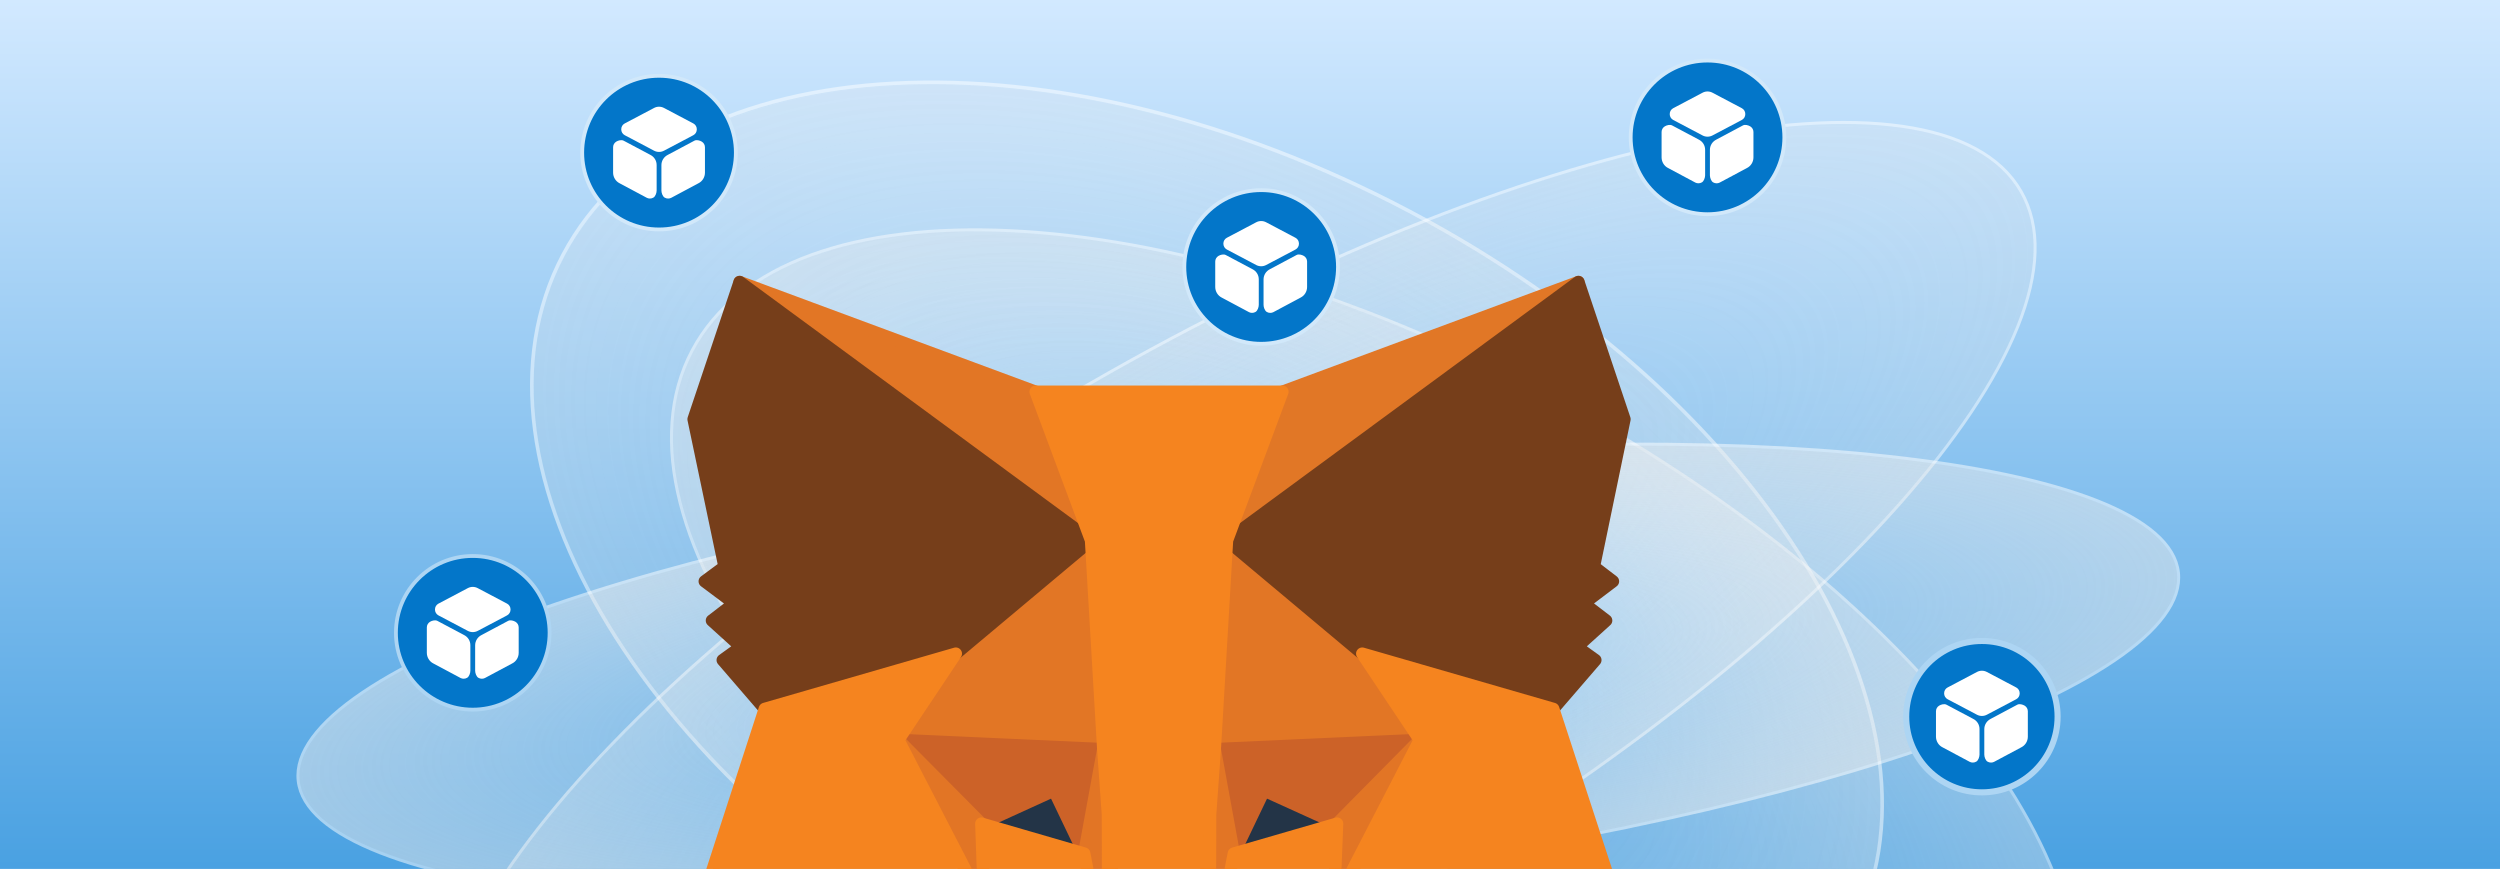
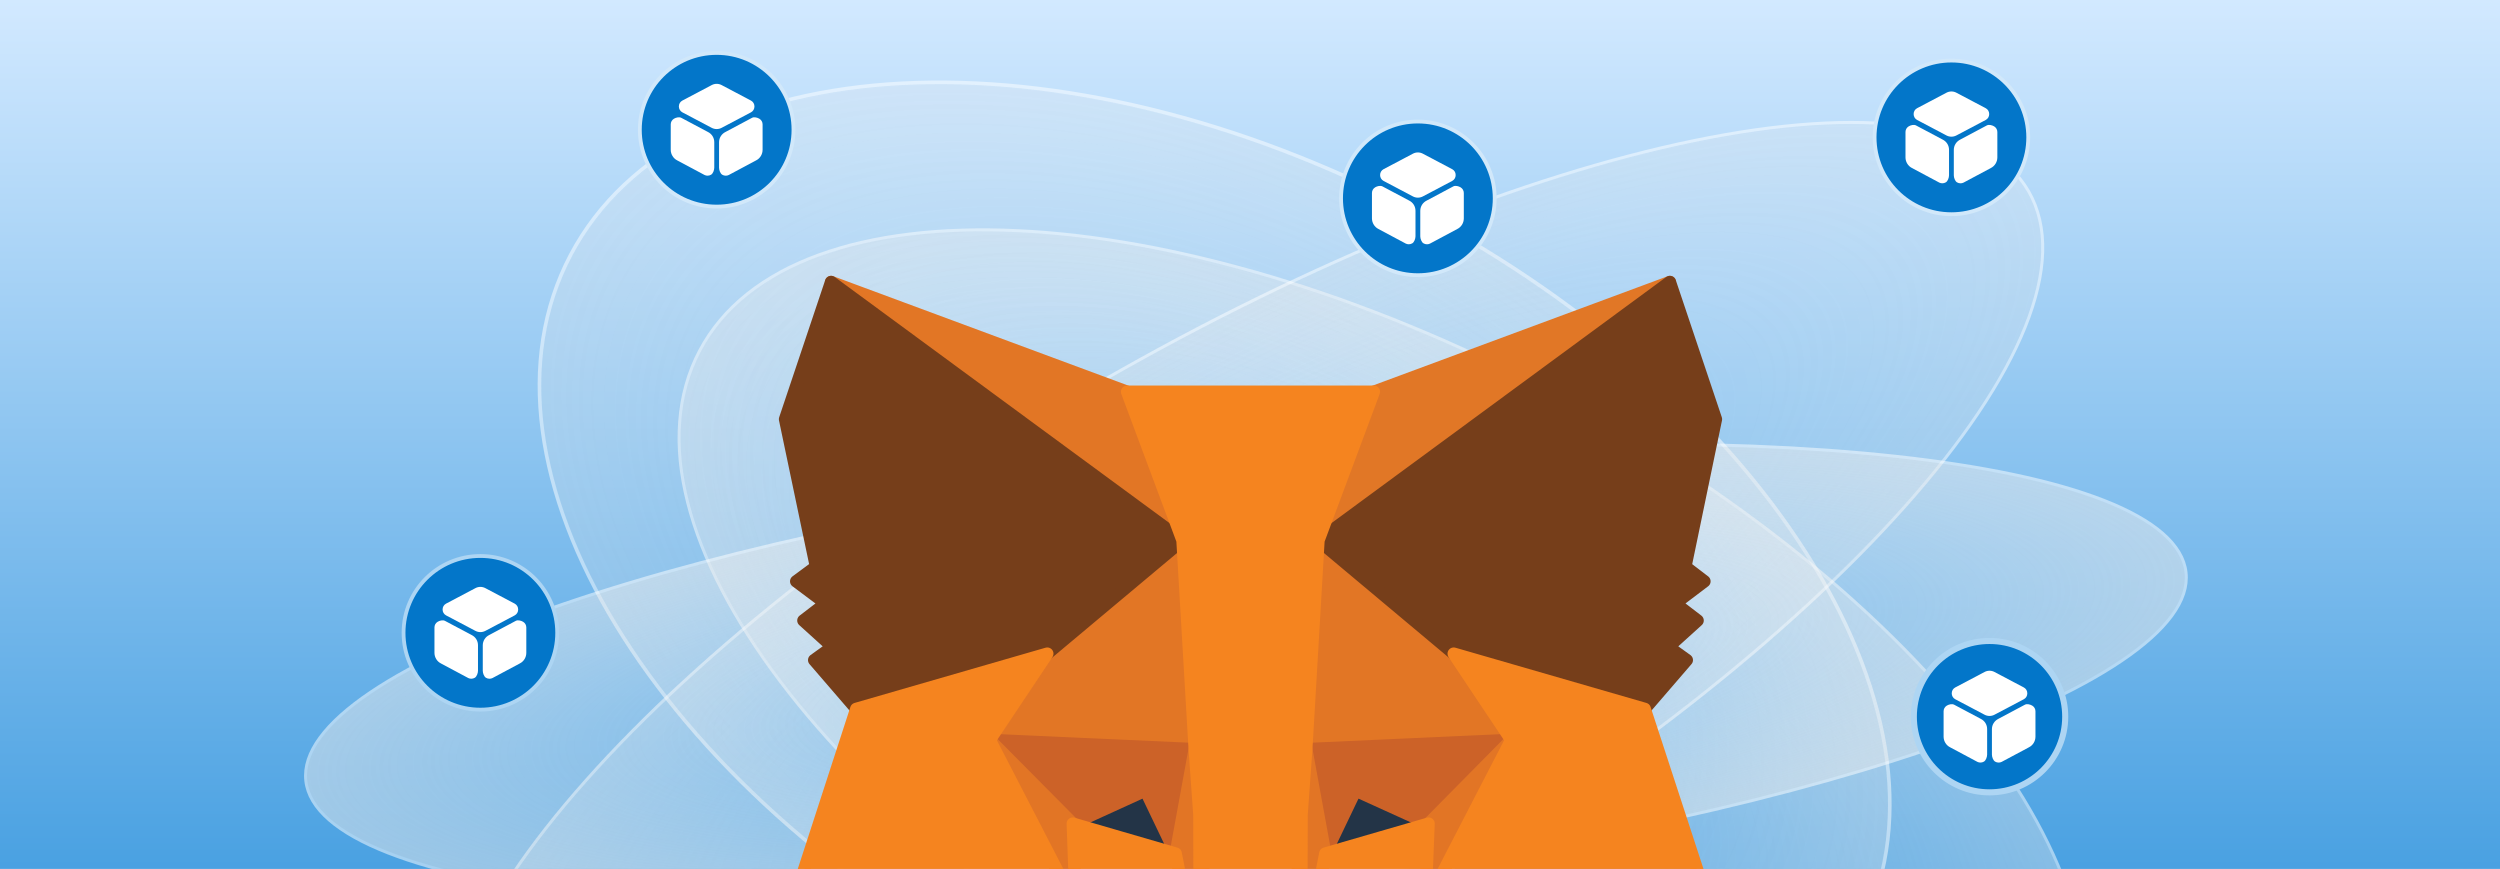
<svg xmlns="http://www.w3.org/2000/svg" width="328" height="114" viewBox="0 0 328 114" fill="none">
  <g clip-path="url(#clip0_1344_4478)">
    <rect width="328" height="114" fill="#F2F4F6" />
    <g opacity="0.8" filter="url(#filter0_f_1344_4478)">
      <path d="M277.679 215.325L152.424 402.875L598.645 423.026L583.771 -53.6L277.679 215.325Z" fill="#E27625" stroke="#E27625" stroke-width="7.652" stroke-linecap="round" stroke-linejoin="round" />
      <path d="M-293.003 -294.625L-225.679 26.225L-268.735 58L-204.542 106.05L-253.078 143.25L-189.668 200.6L-229.593 229.275L-138 335.45L277.69 215.325L572.039 -31.125L-192.799 -593L-293.003 -294.625Z" fill="#763E1A" stroke="#763E1A" stroke-width="7.652" stroke-linecap="round" stroke-linejoin="round" />
    </g>
    <rect width="328" height="136" fill="url(#paint0_linear_1344_4478)" />
    <g clip-path="url(#clip1_1344_4478)">
-       <path opacity="0.5" d="M269.868 140.582C263.795 152.08 248.314 157.285 228.081 156.317C207.864 155.35 182.98 148.219 158.228 135.146C133.475 122.072 113.556 105.54 101.36 89.388C89.153 73.222 84.725 57.501 90.798 46.003C96.871 34.505 112.351 29.3 132.585 30.268C152.802 31.235 177.685 38.366 202.438 51.439C227.191 64.513 247.109 81.045 259.306 97.197C271.512 113.363 275.941 129.084 269.868 140.582Z" fill="url(#paint1_radial_1344_4478)" fill-opacity="0.75" stroke="white" stroke-width="0.395" />
-       <path opacity="0.5" d="M242.842 122.668C235.528 136.517 219.475 144.122 199.364 145.168C179.258 146.215 155.14 140.701 131.784 128.365C108.428 116.029 90.277 99.218 79.805 82.022C69.331 64.821 66.562 47.276 73.877 33.427C81.192 19.577 97.244 11.973 117.356 10.926C137.462 9.88 161.58 15.394 184.936 27.73C208.292 40.066 226.443 56.876 236.914 74.072C247.388 91.273 250.157 108.818 242.842 122.668Z" fill="url(#paint2_radial_1344_4478)" fill-opacity="0.5" stroke="white" stroke-width="0.475" />
-       <path opacity="0.5" d="M265.145 25.088C267.823 29.726 267.557 35.808 264.719 42.872C261.882 49.933 256.487 57.942 248.969 66.397C233.933 83.305 210.434 101.965 182.034 118.362C153.633 134.759 125.724 145.78 103.563 150.347C92.481 152.631 82.848 153.298 75.315 152.225C67.778 151.151 62.378 148.34 59.7 143.702C57.022 139.063 57.288 132.981 60.126 125.918C62.963 118.856 68.358 110.848 75.877 102.393C90.912 85.484 114.412 66.825 142.812 50.428C171.212 34.031 199.122 23.01 221.283 18.443C232.364 16.159 241.997 15.491 249.531 16.565C257.067 17.639 262.468 20.45 265.145 25.088Z" fill="url(#paint3_radial_1344_4478)" fill-opacity="0.5" stroke="white" stroke-width="0.395" />
-       <path opacity="0.5" d="M285.805 75.106C286.009 76.938 285.375 78.838 283.946 80.782C282.517 82.728 280.301 84.708 277.368 86.691C271.502 90.657 262.803 94.613 251.908 98.335C230.121 105.779 199.592 112.274 165.489 116.053C131.385 119.833 100.176 120.179 77.287 117.685C65.841 116.439 56.487 114.483 49.895 111.898C46.599 110.605 44.004 109.159 42.183 107.573C40.364 105.988 39.329 104.274 39.126 102.441C38.923 100.608 39.557 98.709 40.985 96.764C42.414 94.818 44.63 92.838 47.563 90.855C53.43 86.889 62.129 82.933 73.024 79.211C94.811 71.767 125.339 65.272 159.443 61.493C193.546 57.714 224.756 57.368 247.645 59.861C259.09 61.107 268.444 63.063 275.036 65.648C278.333 66.941 280.928 68.387 282.749 69.973C284.568 71.558 285.602 73.273 285.805 75.106Z" fill="url(#paint4_radial_1344_4478)" stroke="white" stroke-width="0.395" />
-       <rect x="98.858" y="72.854" width="10.999" height="10.999" rx="5.5" fill="#C2C2C2" />
-       <path d="M106.756 76.315L104.705 75.233C104.489 75.117 104.227 75.117 104.011 75.233L101.96 76.315C101.81 76.395 101.718 76.549 101.718 76.725C101.718 76.898 101.81 77.055 101.96 77.135L104.011 78.218C104.119 78.276 104.24 78.305 104.358 78.305C104.476 78.305 104.597 78.276 104.705 78.218L106.756 77.135C106.906 77.055 106.998 76.902 106.998 76.725C106.998 76.549 106.906 76.395 106.756 76.315Z" fill="white" />
-       <path d="M103.742 78.505L101.878 77.515C101.73 77.444 101.51 77.499 101.373 77.583C101.232 77.67 101.15 77.815 101.15 77.976V79.752C101.15 80.058 101.324 80.354 101.602 80.493L103.513 81.513C103.578 81.545 103.65 81.561 103.722 81.561C103.808 81.561 103.893 81.539 103.968 81.494C104.109 81.41 104.191 81.164 104.191 81.003V79.227C104.194 78.918 104.021 78.64 103.742 78.505Z" fill="white" />
-       <path d="M107.343 77.585C107.202 77.501 106.981 77.441 106.837 77.515L104.977 78.506C104.699 78.644 104.525 78.918 104.525 79.228V81.003C104.525 81.164 104.607 81.411 104.748 81.495C104.823 81.54 104.909 81.562 104.994 81.562C105.066 81.562 105.138 81.546 105.203 81.514L107.114 80.493C107.393 80.354 107.566 80.062 107.566 79.753V77.978C107.566 77.816 107.484 77.671 107.343 77.585Z" fill="white" />
-       <rect x="76.385" y="9.946" width="20.159" height="20.159" rx="10.079" fill="#0376C9" />
-       <path d="M90.968 16.197L87.116 14.163C86.71 13.946 86.219 13.946 85.813 14.163L81.961 16.197C81.678 16.347 81.506 16.636 81.506 16.967C81.506 17.292 81.678 17.586 81.961 17.737L85.813 19.771C86.016 19.879 86.243 19.933 86.465 19.933C86.686 19.933 86.913 19.879 87.116 19.771L90.968 17.737C91.251 17.586 91.423 17.298 91.423 16.967C91.423 16.636 91.251 16.347 90.968 16.197Z" fill="white" />
-       <path d="M85.307 20.309L81.806 18.45C81.529 18.317 81.116 18.42 80.858 18.578C80.593 18.741 80.439 19.014 80.439 19.316V22.652C80.439 23.227 80.765 23.782 81.288 24.043L84.876 25.959C85 26.019 85.135 26.049 85.27 26.049C85.43 26.049 85.591 26.007 85.732 25.922C85.997 25.765 86.151 25.303 86.151 25V21.665C86.157 21.084 85.831 20.563 85.307 20.309Z" fill="white" />
-       <path d="M92.072 18.58C91.807 18.423 91.391 18.311 91.121 18.45L87.628 20.311C87.105 20.571 86.778 21.085 86.778 21.666V25C86.778 25.303 86.932 25.767 87.197 25.924C87.338 26.009 87.498 26.051 87.658 26.051C87.794 26.051 87.929 26.021 88.052 25.96L91.641 24.043C92.164 23.783 92.49 23.234 92.49 22.653V19.318C92.49 19.016 92.336 18.744 92.072 18.58Z" fill="white" />
-       <rect x="76.385" y="9.946" width="20.159" height="20.159" rx="10.079" stroke="#D1E8FA" stroke-width="0.5" />
-       <rect x="51.946" y="72.946" width="20.159" height="20.159" rx="10.079" fill="#0376C9" />
-       <path d="M66.53 79.197L62.677 77.163C62.272 76.946 61.78 76.946 61.375 77.163L57.522 79.197C57.239 79.347 57.068 79.636 57.068 79.967C57.068 80.292 57.239 80.586 57.522 80.737L61.375 82.771C61.578 82.879 61.805 82.933 62.026 82.933C62.247 82.933 62.474 82.879 62.677 82.771L66.53 80.737C66.812 80.586 66.984 80.298 66.984 79.967C66.984 79.636 66.812 79.347 66.53 79.197Z" fill="white" />
-       <path d="M60.869 83.309L57.367 81.45C57.09 81.317 56.678 81.42 56.419 81.578C56.154 81.741 56.001 82.014 56.001 82.316V85.652C56.001 86.227 56.327 86.782 56.85 87.043L60.438 88.959C60.561 89.019 60.697 89.049 60.832 89.049C60.992 89.049 61.152 89.007 61.294 88.922C61.558 88.765 61.712 88.303 61.712 88V84.665C61.718 84.084 61.392 83.563 60.869 83.309Z" fill="white" />
-       <path d="M67.633 81.58C67.368 81.423 66.953 81.311 66.682 81.45L63.189 83.311C62.666 83.571 62.34 84.085 62.34 84.666V88.001C62.34 88.303 62.494 88.767 62.758 88.924C62.9 89.009 63.06 89.051 63.22 89.051C63.355 89.051 63.491 89.021 63.614 88.96L67.202 87.043C67.725 86.783 68.052 86.234 68.052 85.653V82.318C68.052 82.016 67.898 81.743 67.633 81.58Z" fill="white" />
-       <rect x="51.946" y="72.946" width="20.159" height="20.159" rx="10.079" stroke="#ADD5F3" stroke-width="0.5" />
-       <rect x="155.385" y="24.946" width="20.159" height="20.159" rx="10.079" fill="#0376C9" />
-       <path d="M169.968 31.197L166.116 29.163C165.71 28.946 165.219 28.946 164.813 29.163L160.961 31.197C160.678 31.347 160.506 31.636 160.506 31.967C160.506 32.292 160.678 32.586 160.961 32.737L164.813 34.771C165.016 34.879 165.243 34.933 165.464 34.933C165.686 34.933 165.913 34.879 166.116 34.771L169.968 32.737C170.251 32.586 170.423 32.298 170.423 31.967C170.423 31.636 170.251 31.347 169.968 31.197Z" fill="white" />
-       <path d="M164.307 35.309L160.806 33.45C160.529 33.317 160.116 33.42 159.857 33.578C159.593 33.741 159.439 34.014 159.439 34.316V37.652C159.439 38.227 159.765 38.782 160.288 39.043L163.877 40.959C164 41.019 164.135 41.049 164.27 41.049C164.43 41.049 164.59 41.007 164.732 40.922C164.997 40.765 165.151 40.303 165.151 40V36.665C165.157 36.084 164.831 35.563 164.307 35.309Z" fill="white" />
-       <path d="M171.071 33.58C170.807 33.423 170.391 33.311 170.12 33.45L166.628 35.311C166.105 35.571 165.778 36.085 165.778 36.666V40.001C165.778 40.303 165.932 40.767 166.197 40.924C166.338 41.009 166.498 41.051 166.658 41.051C166.794 41.051 166.929 41.021 167.052 40.961L170.641 39.043C171.164 38.783 171.49 38.234 171.49 37.653V34.318C171.49 34.016 171.336 33.743 171.071 33.58Z" fill="white" />
-       <rect x="155.385" y="24.946" width="20.159" height="20.159" rx="10.079" stroke="#D1E8FA" stroke-width="0.5" />
-       <rect x="213.946" y="7.946" width="20.159" height="20.159" rx="10.079" fill="#0376C9" />
-       <path d="M228.53 14.197L224.677 12.163C224.272 11.946 223.78 11.946 223.375 12.163L219.522 14.197C219.24 14.347 219.068 14.636 219.068 14.967C219.068 15.292 219.24 15.586 219.522 15.737L223.375 17.771C223.577 17.879 223.805 17.933 224.026 17.933C224.247 17.933 224.475 17.879 224.677 17.771L228.53 15.737C228.812 15.586 228.984 15.298 228.984 14.967C228.984 14.636 228.812 14.347 228.53 14.197Z" fill="white" />
-       <path d="M222.869 18.309L219.368 16.45C219.091 16.317 218.678 16.42 218.419 16.578C218.154 16.741 218 17.014 218 17.316V20.652C218 21.227 218.327 21.782 218.85 22.043L222.438 23.959C222.561 24.019 222.697 24.049 222.832 24.049C222.992 24.049 223.152 24.007 223.294 23.922C223.558 23.765 223.712 23.303 223.712 23V19.665C223.718 19.084 223.392 18.563 222.869 18.309Z" fill="white" />
-       <path d="M229.633 16.58C229.368 16.423 228.953 16.311 228.682 16.45L225.189 18.311C224.666 18.571 224.34 19.085 224.34 19.666V23C224.34 23.303 224.494 23.767 224.758 23.924C224.9 24.009 225.06 24.051 225.22 24.051C225.355 24.051 225.491 24.021 225.614 23.96L229.202 22.043C229.725 21.783 230.052 21.234 230.052 20.653V17.318C230.052 17.016 229.898 16.744 229.633 16.58Z" fill="white" />
-       <rect x="213.946" y="7.946" width="20.159" height="20.159" rx="10.079" stroke="#D1E8FA" stroke-width="0.5" />
-       <rect x="250.095" y="84.095" width="19.861" height="19.861" rx="9.93" fill="#0376C9" />
-       <path d="M264.53 90.197L260.677 88.163C260.272 87.946 259.78 87.946 259.375 88.163L255.522 90.197C255.24 90.347 255.068 90.636 255.068 90.967C255.068 91.292 255.24 91.586 255.522 91.737L259.375 93.771C259.577 93.879 259.805 93.933 260.026 93.933C260.247 93.933 260.475 93.879 260.677 93.771L264.53 91.737C264.812 91.586 264.984 91.298 264.984 90.967C264.984 90.636 264.812 90.347 264.53 90.197Z" fill="white" />
-       <path d="M258.869 94.309L255.368 92.45C255.091 92.317 254.678 92.42 254.419 92.578C254.154 92.741 254 93.014 254 93.316V96.652C254 97.227 254.327 97.782 254.85 98.043L258.438 99.959C258.561 100.019 258.697 100.049 258.832 100.049C258.992 100.049 259.152 100.007 259.294 99.922C259.558 99.765 259.712 99.303 259.712 99V95.665C259.718 95.084 259.392 94.563 258.869 94.309Z" fill="white" />
-       <path d="M265.633 92.58C265.368 92.423 264.953 92.311 264.682 92.45L261.189 94.311C260.666 94.571 260.34 95.085 260.34 95.666V99.001C260.34 99.303 260.494 99.767 260.758 99.924C260.9 100.009 261.06 100.051 261.22 100.051C261.355 100.051 261.491 100.021 261.614 99.96L265.202 98.043C265.725 97.783 266.052 97.234 266.052 96.653V93.318C266.052 93.016 265.898 92.743 265.633 92.58Z" fill="white" />
-       <rect x="250.095" y="84.095" width="19.861" height="19.861" rx="9.93" stroke="#ADD5F3" stroke-width="0.798" />
+       <path opacity="0.5" d="M270.868 140.582C264.795 152.08 249.314 157.285 229.081 156.317C208.864 155.35 183.98 148.219 159.228 135.146C134.475 122.072 114.556 105.54 102.36 89.388C90.153 73.222 85.725 57.501 91.798 46.003C97.871 34.505 113.351 29.3 133.585 30.268C153.802 31.235 178.685 38.366 203.438 51.439C228.191 64.513 248.109 81.045 260.306 97.197C272.512 113.363 276.941 129.084 270.868 140.582Z" fill="url(#paint1_radial_1344_4478)" fill-opacity="0.75" stroke="white" stroke-width="0.395" />
+       <path opacity="0.5" d="M243.842 122.668C236.528 136.517 220.475 144.122 200.364 145.168C180.258 146.215 156.14 140.701 132.784 128.365C109.428 116.029 91.277 99.218 80.805 82.022C70.331 64.821 67.562 47.276 74.877 33.427C82.192 19.577 98.244 11.973 118.356 10.926C138.462 9.88 162.58 15.394 185.936 27.73C209.292 40.066 227.443 56.876 237.914 74.072C248.388 91.273 251.157 108.818 243.842 122.668Z" fill="url(#paint2_radial_1344_4478)" fill-opacity="0.5" stroke="white" stroke-width="0.475" />
+       <path opacity="0.5" d="M266.145 25.088C268.823 29.726 268.557 35.808 265.719 42.872C262.882 49.933 257.487 57.942 249.969 66.397C234.933 83.305 211.434 101.965 183.034 118.362C154.633 134.759 126.724 145.78 104.563 150.347C93.481 152.631 83.848 153.298 76.315 152.225C68.778 151.151 63.378 148.34 60.7 143.702C58.022 139.063 58.288 132.981 61.126 125.918C63.963 118.856 69.358 110.848 76.877 102.393C91.912 85.484 115.412 66.825 143.812 50.428C172.212 34.031 200.122 23.01 222.283 18.443C233.364 16.159 242.997 15.491 250.531 16.565C258.067 17.639 263.468 20.45 266.145 25.088Z" fill="url(#paint3_radial_1344_4478)" fill-opacity="0.5" stroke="white" stroke-width="0.395" />
+       <path opacity="0.5" d="M286.805 75.106C287.009 76.938 286.375 78.838 284.946 80.782C283.517 82.728 281.301 84.708 278.368 86.691C272.502 90.657 263.803 94.613 252.908 98.335C231.121 105.779 200.592 112.274 166.489 116.053C132.385 119.833 101.176 120.179 78.287 117.685C66.841 116.439 57.487 114.483 50.895 111.898C47.599 110.605 45.004 109.159 43.183 107.573C41.364 105.988 40.329 104.274 40.126 102.441C39.923 100.608 40.557 98.709 41.985 96.764C43.414 94.818 45.63 92.838 48.563 90.855C54.43 86.889 63.129 82.933 74.024 79.211C95.811 71.767 126.339 65.272 160.443 61.493C194.546 57.714 225.756 57.368 248.645 59.861C260.09 61.107 269.444 63.063 276.036 65.648C279.333 66.941 281.928 68.387 283.749 69.973C285.568 71.558 286.602 73.273 286.805 75.106Z" fill="url(#paint4_radial_1344_4478)" stroke="white" stroke-width="0.395" />
+       <rect x="52.946" y="72.946" width="20.159" height="20.159" rx="10.079" fill="#0376C9" />
+       <path d="M67.53 79.197L63.677 77.163C63.272 76.946 62.78 76.946 62.375 77.163L58.522 79.197C58.239 79.347 58.068 79.636 58.068 79.967C58.068 80.292 58.239 80.586 58.522 80.737L62.375 82.771C62.578 82.879 62.805 82.933 63.026 82.933C63.247 82.933 63.474 82.879 63.677 82.771L67.53 80.737C67.812 80.586 67.984 80.298 67.984 79.967C67.984 79.636 67.812 79.347 67.53 79.197Z" fill="white" />
+       <path d="M61.869 83.309L58.367 81.45C58.09 81.317 57.678 81.42 57.419 81.578C57.154 81.741 57.001 82.014 57.001 82.316V85.652C57.001 86.227 57.327 86.782 57.85 87.043L61.438 88.959C61.561 89.019 61.697 89.049 61.832 89.049C61.992 89.049 62.152 89.007 62.294 88.922C62.558 88.765 62.712 88.303 62.712 88V84.665C62.718 84.084 62.392 83.563 61.869 83.309Z" fill="white" />
+       <path d="M68.633 81.58C68.368 81.423 67.953 81.311 67.682 81.45L64.189 83.311C63.666 83.571 63.34 84.085 63.34 84.666V88.001C63.34 88.303 63.494 88.767 63.758 88.924C63.9 89.009 64.06 89.051 64.22 89.051C64.355 89.051 64.491 89.021 64.614 88.96L68.202 87.043C68.725 86.783 69.052 86.234 69.052 85.653V82.318C69.052 82.016 68.898 81.743 68.633 81.58Z" fill="white" />
+       <rect x="52.946" y="72.946" width="20.159" height="20.159" rx="10.079" stroke="#ADD5F3" stroke-width="0.5" />
+       <rect x="175.946" y="15.946" width="20.159" height="20.159" rx="10.079" fill="#0376C9" />
+       <path d="M190.53 22.197L186.677 20.163C186.272 19.946 185.78 19.946 185.375 20.163L181.522 22.197C181.24 22.347 181.068 22.636 181.068 22.967C181.068 23.292 181.24 23.586 181.522 23.737L185.375 25.771C185.577 25.879 185.805 25.933 186.026 25.933C186.247 25.933 186.475 25.879 186.677 25.771L190.53 23.737C190.812 23.586 190.984 23.298 190.984 22.967C190.984 22.636 190.812 22.347 190.53 22.197Z" fill="white" />
+       <path d="M184.869 26.309L181.368 24.45C181.091 24.317 180.678 24.42 180.419 24.578C180.154 24.741 180 25.014 180 25.316V28.652C180 29.227 180.327 29.782 180.85 30.043L184.438 31.959C184.561 32.019 184.697 32.049 184.832 32.049C184.992 32.049 185.152 32.007 185.294 31.922C185.558 31.765 185.712 31.303 185.712 31V27.665C185.718 27.084 185.392 26.563 184.869 26.309Z" fill="white" />
+       <path d="M191.633 24.58C191.368 24.423 190.953 24.311 190.682 24.45L187.189 26.311C186.666 26.571 186.34 27.085 186.34 27.666V31C186.34 31.303 186.494 31.767 186.758 31.924C186.9 32.009 187.06 32.051 187.22 32.051C187.355 32.051 187.491 32.021 187.614 31.96L191.202 30.043C191.725 29.783 192.052 29.234 192.052 28.653V25.318C192.052 25.016 191.898 24.744 191.633 24.58Z" fill="white" />
+       <rect x="175.946" y="15.946" width="20.159" height="20.159" rx="10.079" stroke="#D1E8FA" stroke-width="0.5" />
+       <rect x="83.946" y="6.946" width="20.159" height="20.159" rx="10.079" fill="#0376C9" />
+       <path d="M98.53 13.197L94.677 11.163C94.272 10.946 93.78 10.946 93.375 11.163L89.522 13.197C89.24 13.347 89.067 13.636 89.067 13.967C89.067 14.292 89.24 14.586 89.522 14.737L93.375 16.771C93.578 16.879 93.805 16.933 94.026 16.933C94.247 16.933 94.475 16.879 94.677 16.771L98.53 14.737C98.812 14.586 98.984 14.298 98.984 13.967C98.984 13.636 98.812 13.347 98.53 13.197Z" fill="white" />
+       <path d="M92.869 17.309L89.368 15.45C89.091 15.317 88.677 15.42 88.419 15.578C88.154 15.741 88.001 16.014 88.001 16.316V19.652C88.001 20.227 88.327 20.782 88.85 21.043L92.438 22.959C92.561 23.019 92.697 23.049 92.832 23.049C92.992 23.049 93.152 23.007 93.294 22.922C93.558 22.765 93.712 22.303 93.712 22V18.665C93.718 18.084 93.392 17.563 92.869 17.309Z" fill="white" />
+       <path d="M99.633 15.58C99.368 15.423 98.953 15.311 98.682 15.45L95.189 17.311C94.666 17.571 94.34 18.085 94.34 18.666V22C94.34 22.303 94.494 22.767 94.758 22.924C94.9 23.009 95.06 23.051 95.22 23.051C95.355 23.051 95.491 23.021 95.614 22.96L99.202 21.043C99.725 20.783 100.052 20.234 100.052 19.653V16.318C100.052 16.016 99.898 15.743 99.633 15.58Z" fill="white" />
+       <rect x="83.946" y="6.946" width="20.159" height="20.159" rx="10.079" stroke="#D1E8FA" stroke-width="0.5" />
+       <rect x="245.946" y="7.946" width="20.159" height="20.159" rx="10.079" fill="#0376C9" />
+       <path d="M260.53 14.197L256.677 12.163C256.272 11.946 255.78 11.946 255.375 12.163L251.522 14.197C251.24 14.347 251.068 14.636 251.068 14.967C251.068 15.292 251.24 15.586 251.522 15.737L255.375 17.771C255.577 17.879 255.805 17.933 256.026 17.933C256.247 17.933 256.475 17.879 256.677 17.771L260.53 15.737C260.812 15.586 260.984 15.298 260.984 14.967C260.984 14.636 260.812 14.347 260.53 14.197Z" fill="white" />
+       <path d="M254.869 18.309L251.368 16.45C251.091 16.317 250.678 16.42 250.419 16.578C250.154 16.741 250 17.014 250 17.316V20.652C250 21.227 250.327 21.782 250.85 22.043L254.438 23.959C254.561 24.019 254.697 24.049 254.832 24.049C254.992 24.049 255.152 24.007 255.294 23.922C255.558 23.765 255.712 23.303 255.712 23V19.665C255.718 19.084 255.392 18.563 254.869 18.309Z" fill="white" />
+       <path d="M261.633 16.58C261.368 16.423 260.953 16.311 260.682 16.45L257.189 18.311C256.666 18.571 256.34 19.085 256.34 19.666V23C256.34 23.303 256.494 23.767 256.758 23.924C256.9 24.009 257.06 24.051 257.22 24.051C257.355 24.051 257.491 24.021 257.614 23.96L261.202 22.043C261.725 21.783 262.052 21.234 262.052 20.653V17.318C262.052 17.016 261.898 16.744 261.633 16.58Z" fill="white" />
+       <rect x="245.946" y="7.946" width="20.159" height="20.159" rx="10.079" stroke="#D1E8FA" stroke-width="0.5" />
+       <rect x="251.095" y="84.095" width="19.861" height="19.861" rx="9.93" fill="#0376C9" />
+       <path d="M265.53 90.197L261.677 88.163C261.272 87.946 260.78 87.946 260.375 88.163L256.522 90.197C256.24 90.347 256.068 90.636 256.068 90.967C256.068 91.292 256.24 91.586 256.522 91.737L260.375 93.771C260.577 93.879 260.805 93.933 261.026 93.933C261.247 93.933 261.475 93.879 261.677 93.771L265.53 91.737C265.812 91.586 265.984 91.298 265.984 90.967C265.984 90.636 265.812 90.347 265.53 90.197Z" fill="white" />
+       <path d="M259.869 94.309L256.368 92.45C256.091 92.317 255.678 92.42 255.419 92.578C255.154 92.741 255 93.014 255 93.316V96.652C255 97.227 255.327 97.782 255.85 98.043L259.438 99.959C259.561 100.019 259.697 100.049 259.832 100.049C259.992 100.049 260.152 100.007 260.294 99.922C260.558 99.765 260.712 99.303 260.712 99V95.665C260.718 95.084 260.392 94.563 259.869 94.309Z" fill="white" />
+       <path d="M266.633 92.58C266.368 92.423 265.953 92.311 265.682 92.45L262.189 94.311C261.666 94.571 261.34 95.085 261.34 95.666V99.001C261.34 99.303 261.494 99.767 261.758 99.924C261.9 100.009 262.06 100.051 262.22 100.051C262.355 100.051 262.491 100.021 262.614 99.96L266.202 98.043C266.725 97.783 267.052 97.234 267.052 96.653V93.318C267.052 93.016 266.898 92.743 266.633 92.58Z" fill="white" />
+       <rect x="251.095" y="84.095" width="19.861" height="19.861" rx="9.93" stroke="#ADD5F3" stroke-width="0.798" />
    </g>
-     <path d="M207.089 37L159.379 72.062L168.251 51.399L207.089 37Z" fill="#E17726" stroke="#E17726" stroke-width="1.626" stroke-linecap="round" stroke-linejoin="round" />
-     <path d="M97.04 37L144.325 72.39L135.878 51.399L97.04 37Z" fill="#E27625" stroke="#E27625" stroke-width="1.626" stroke-linecap="round" stroke-linejoin="round" />
-     <path d="M125.401 85.76L117.851 97.074L144.749 98.289L143.853 69.538L125.401 85.76Z" fill="#E27625" stroke="#E27625" stroke-width="1.626" stroke-linecap="round" stroke-linejoin="round" />
-     <path d="M178.728 85.76L159.993 69.211L159.379 98.289L186.278 97.074L178.728 85.76Z" fill="#E27625" stroke="#E27625" stroke-width="1.626" stroke-linecap="round" stroke-linejoin="round" />
-     <path d="M142.249 111.987L128.752 108.06L138.285 103.712L142.249 111.987Z" fill="#233447" stroke="#233447" stroke-width="1.626" stroke-linecap="round" stroke-linejoin="round" />
-     <path d="M161.881 111.987L165.845 103.712L175.425 108.06L161.881 111.987Z" fill="#233447" stroke="#233447" stroke-width="1.626" stroke-linecap="round" stroke-linejoin="round" />
-     <path d="M186.278 97.074L159.379 98.289L161.881 111.987L165.845 103.712L175.424 108.06L186.278 97.074Z" fill="#CC6228" stroke="#CC6228" stroke-width="1.626" stroke-linecap="round" stroke-linejoin="round" />
-     <path d="M128.752 108.06L138.285 103.712L142.249 111.987L144.75 98.289L117.851 97.074L128.752 108.06Z" fill="#CC6228" stroke="#CC6228" stroke-width="1.626" stroke-linecap="round" stroke-linejoin="round" />
-     <path d="M117.851 97.074L129.13 118.906L128.752 108.06L117.851 97.074Z" fill="#E27525" stroke="#E27525" stroke-width="1.626" stroke-linecap="round" stroke-linejoin="round" />
-     <path d="M175.424 108.06L174.999 118.906L186.278 97.074L175.424 108.06Z" fill="#E27525" stroke="#E27525" stroke-width="1.626" stroke-linecap="round" stroke-linejoin="round" />
-     <path d="M144.75 98.289L142.249 111.987L145.41 128.163L146.118 106.845L144.75 98.289Z" fill="#E27525" stroke="#E27525" stroke-width="1.626" stroke-linecap="round" stroke-linejoin="round" />
-     <path d="M159.378 98.289L158.057 106.798L158.718 128.163L161.88 111.987L159.378 98.289Z" fill="#E27525" stroke="#E27525" stroke-width="1.626" stroke-linecap="round" stroke-linejoin="round" />
-     <path d="M161.881 111.987L158.719 128.163L160.984 129.752L175 118.906L175.425 108.06L161.881 111.987Z" fill="#F5841F" stroke="#F5841F" stroke-width="1.626" stroke-linecap="round" stroke-linejoin="round" />
-     <path d="M128.752 108.06L129.13 118.906L143.146 129.752L145.411 128.163L142.249 111.987L128.752 108.06Z" fill="#F5841F" stroke="#F5841F" stroke-width="1.626" stroke-linecap="round" stroke-linejoin="round" />
-     <path d="M209.118 74.353L213.129 54.999L207.089 37L160.983 70.894L178.727 85.76L203.786 93.007L209.307 86.602L206.9 84.872L210.723 81.412L207.797 79.168L211.619 76.27L209.118 74.353Z" fill="#763E1A" stroke="#763E1A" stroke-width="1.626" stroke-linecap="round" stroke-linejoin="round" />
-     <path d="M91 54.999L95.058 74.353L92.463 76.27L96.333 79.168L93.407 81.412L97.229 84.872L94.823 86.602L100.344 93.007L125.402 85.76L143.146 70.894L97.04 37L91 54.999Z" fill="#763E1A" stroke="#763E1A" stroke-width="1.626" stroke-linecap="round" stroke-linejoin="round" />
-     <path d="M203.785 93.007L178.727 85.76L186.278 97.074L174.999 118.906L189.911 118.719H212.185L203.785 93.007Z" fill="#F5841F" stroke="#F5841F" stroke-width="1.626" stroke-linecap="round" stroke-linejoin="round" />
-     <path d="M125.402 85.76L100.344 93.007L91.991 118.719H114.218L129.13 118.906L117.852 97.074L125.402 85.76Z" fill="#F5841F" stroke="#F5841F" stroke-width="1.626" stroke-linecap="round" stroke-linejoin="round" />
-     <path d="M159.379 98.289L160.983 70.894L168.25 51.399H135.877L143.145 70.894L144.749 98.289L145.363 106.891L145.41 128.163H158.718L158.765 106.891L159.379 98.289Z" fill="#F5841F" stroke="#F5841F" stroke-width="1.626" stroke-linecap="round" stroke-linejoin="round" />
+     <path d="M219.089 37L171.379 72.062L180.251 51.399L219.089 37Z" fill="#E17726" stroke="#E17726" stroke-width="1.626" stroke-linecap="round" stroke-linejoin="round" />
+     <path d="M109.04 37L156.325 72.39L147.878 51.399L109.04 37Z" fill="#E27625" stroke="#E27625" stroke-width="1.626" stroke-linecap="round" stroke-linejoin="round" />
+     <path d="M137.401 85.76L129.851 97.074L156.749 98.289L155.853 69.538L137.401 85.76Z" fill="#E27625" stroke="#E27625" stroke-width="1.626" stroke-linecap="round" stroke-linejoin="round" />
+     <path d="M190.728 85.76L171.993 69.211L171.379 98.289L198.278 97.074L190.728 85.76Z" fill="#E27625" stroke="#E27625" stroke-width="1.626" stroke-linecap="round" stroke-linejoin="round" />
+     <path d="M154.249 111.987L140.752 108.06L150.285 103.712L154.249 111.987Z" fill="#233447" stroke="#233447" stroke-width="1.626" stroke-linecap="round" stroke-linejoin="round" />
+     <path d="M173.881 111.987L177.845 103.712L187.425 108.06L173.881 111.987Z" fill="#233447" stroke="#233447" stroke-width="1.626" stroke-linecap="round" stroke-linejoin="round" />
+     <path d="M198.278 97.074L171.379 98.289L173.881 111.987L177.845 103.712L187.424 108.06L198.278 97.074Z" fill="#CC6228" stroke="#CC6228" stroke-width="1.626" stroke-linecap="round" stroke-linejoin="round" />
+     <path d="M140.752 108.06L150.285 103.712L154.249 111.987L156.75 98.289L129.851 97.074L140.752 108.06Z" fill="#CC6228" stroke="#CC6228" stroke-width="1.626" stroke-linecap="round" stroke-linejoin="round" />
+     <path d="M129.851 97.074L141.13 118.906L140.752 108.06L129.851 97.074Z" fill="#E27525" stroke="#E27525" stroke-width="1.626" stroke-linecap="round" stroke-linejoin="round" />
+     <path d="M187.424 108.06L186.999 118.906L198.278 97.074L187.424 108.06Z" fill="#E27525" stroke="#E27525" stroke-width="1.626" stroke-linecap="round" stroke-linejoin="round" />
+     <path d="M156.75 98.289L154.249 111.987L157.41 128.163L158.118 106.845L156.75 98.289Z" fill="#E27525" stroke="#E27525" stroke-width="1.626" stroke-linecap="round" stroke-linejoin="round" />
+     <path d="M171.378 98.289L170.057 106.798L170.718 128.163L173.88 111.987L171.378 98.289Z" fill="#E27525" stroke="#E27525" stroke-width="1.626" stroke-linecap="round" stroke-linejoin="round" />
+     <path d="M173.881 111.987L170.719 128.163L172.984 129.752L187 118.906L187.425 108.06L173.881 111.987Z" fill="#F5841F" stroke="#F5841F" stroke-width="1.626" stroke-linecap="round" stroke-linejoin="round" />
+     <path d="M140.752 108.06L141.13 118.906L155.146 129.752L157.411 128.163L154.249 111.987L140.752 108.06Z" fill="#F5841F" stroke="#F5841F" stroke-width="1.626" stroke-linecap="round" stroke-linejoin="round" />
+     <path d="M221.118 74.353L225.129 54.999L219.089 37L172.983 70.894L190.727 85.76L215.786 93.007L221.307 86.602L218.9 84.872L222.723 81.412L219.797 79.168L223.619 76.27L221.118 74.353Z" fill="#763E1A" stroke="#763E1A" stroke-width="1.626" stroke-linecap="round" stroke-linejoin="round" />
+     <path d="M103 54.999L107.058 74.353L104.463 76.27L108.333 79.168L105.407 81.412L109.229 84.872L106.822 86.602L112.344 93.007L137.402 85.76L155.146 70.894L109.04 37L103 54.999Z" fill="#763E1A" stroke="#763E1A" stroke-width="1.626" stroke-linecap="round" stroke-linejoin="round" />
+     <path d="M215.785 93.007L190.727 85.76L198.278 97.074L186.999 118.906L201.911 118.719H224.185L215.785 93.007Z" fill="#F5841F" stroke="#F5841F" stroke-width="1.626" stroke-linecap="round" stroke-linejoin="round" />
+     <path d="M137.402 85.76L112.344 93.007L103.991 118.719H126.218L141.13 118.906L129.852 97.074L137.402 85.76Z" fill="#F5841F" stroke="#F5841F" stroke-width="1.626" stroke-linecap="round" stroke-linejoin="round" />
+     <path d="M171.379 98.289L172.983 70.894L180.25 51.399H147.877L155.145 70.894L156.749 98.289L157.363 106.891L157.41 128.163H170.718L170.765 106.891L171.379 98.289Z" fill="#F5841F" stroke="#F5841F" stroke-width="1.626" stroke-linecap="round" stroke-linejoin="round" />
  </g>
  <defs>
    <filter id="filter0_f_1344_4478" x="-552.83" y="-852.827" width="2545.64" height="2379.65" filterUnits="userSpaceOnUse" color-interpolation-filters="sRGB">
      <feFlood flood-opacity="0" result="BackgroundImageFix" />
      <feBlend mode="normal" in="SourceGraphic" in2="BackgroundImageFix" result="shape" />
      <feGaussianBlur stdDeviation="128" result="effect1_foregroundBlur_1344_4478" />
    </filter>
    <linearGradient id="paint0_linear_1344_4478" x1="164" y1="0" x2="164" y2="136" gradientUnits="userSpaceOnUse">
      <stop stop-color="#D2E9FF" />
      <stop offset="1" stop-color="#2F93DC" />
    </linearGradient>
-     <radialGradient id="paint1_radial_1344_4478" cx="0" cy="0" r="1" gradientUnits="userSpaceOnUse" gradientTransform="translate(180.333 93.2925) rotate(117.841) scale(47.5298 101.454)">
+     <radialGradient id="paint1_radial_1344_4478" cx="0" cy="0" r="1" gradientUnits="userSpaceOnUse" gradientTransform="translate(181.333 93.2925) rotate(117.841) scale(47.5298 101.454)">
      <stop stop-color="white" stop-opacity="0" />
      <stop offset="1" stop-color="#EBEBEB" />
    </radialGradient>
-     <radialGradient id="paint2_radial_1344_4478" cx="0" cy="0" r="1" gradientUnits="userSpaceOnUse" gradientTransform="translate(158.36 78.0473) rotate(117.841) scale(57.142 95.7796)">
+     <radialGradient id="paint2_radial_1344_4478" cx="0" cy="0" r="1" gradientUnits="userSpaceOnUse" gradientTransform="translate(159.36 78.0473) rotate(117.841) scale(57.142 95.7796)">
      <stop stop-color="white" stop-opacity="0" />
      <stop offset="1" stop-color="#EBEBEB" />
    </radialGradient>
-     <radialGradient id="paint3_radial_1344_4478" cx="0" cy="0" r="1" gradientUnits="userSpaceOnUse" gradientTransform="translate(162.423 84.3947) rotate(60) scale(39.4193 118.811)">
+     <radialGradient id="paint3_radial_1344_4478" cx="0" cy="0" r="1" gradientUnits="userSpaceOnUse" gradientTransform="translate(163.423 84.3947) rotate(60) scale(39.4193 118.811)">
      <stop stop-color="white" stop-opacity="0" />
      <stop offset="1" stop-color="#EBEBEB" />
    </radialGradient>
-     <radialGradient id="paint4_radial_1344_4478" cx="0" cy="0" r="1" gradientUnits="userSpaceOnUse" gradientTransform="translate(162.466 88.7731) rotate(83.6767) scale(27.6448 124.292)">
+     <radialGradient id="paint4_radial_1344_4478" cx="0" cy="0" r="1" gradientUnits="userSpaceOnUse" gradientTransform="translate(163.466 88.7731) rotate(83.6767) scale(27.6448 124.292)">
      <stop stop-color="white" stop-opacity="0" />
      <stop offset="1" stop-color="#EBEBEB" />
    </radialGradient>
    <clipPath id="clip0_1344_4478">
      <rect width="328" height="114" fill="white" />
    </clipPath>
    <clipPath id="clip1_1344_4478">
-       <rect width="262.027" height="130.9" fill="white" transform="translate(27 5)" />
+       <rect width="262.027" height="130.9" fill="white" transform="translate(28 5)" />
    </clipPath>
  </defs>
</svg>
